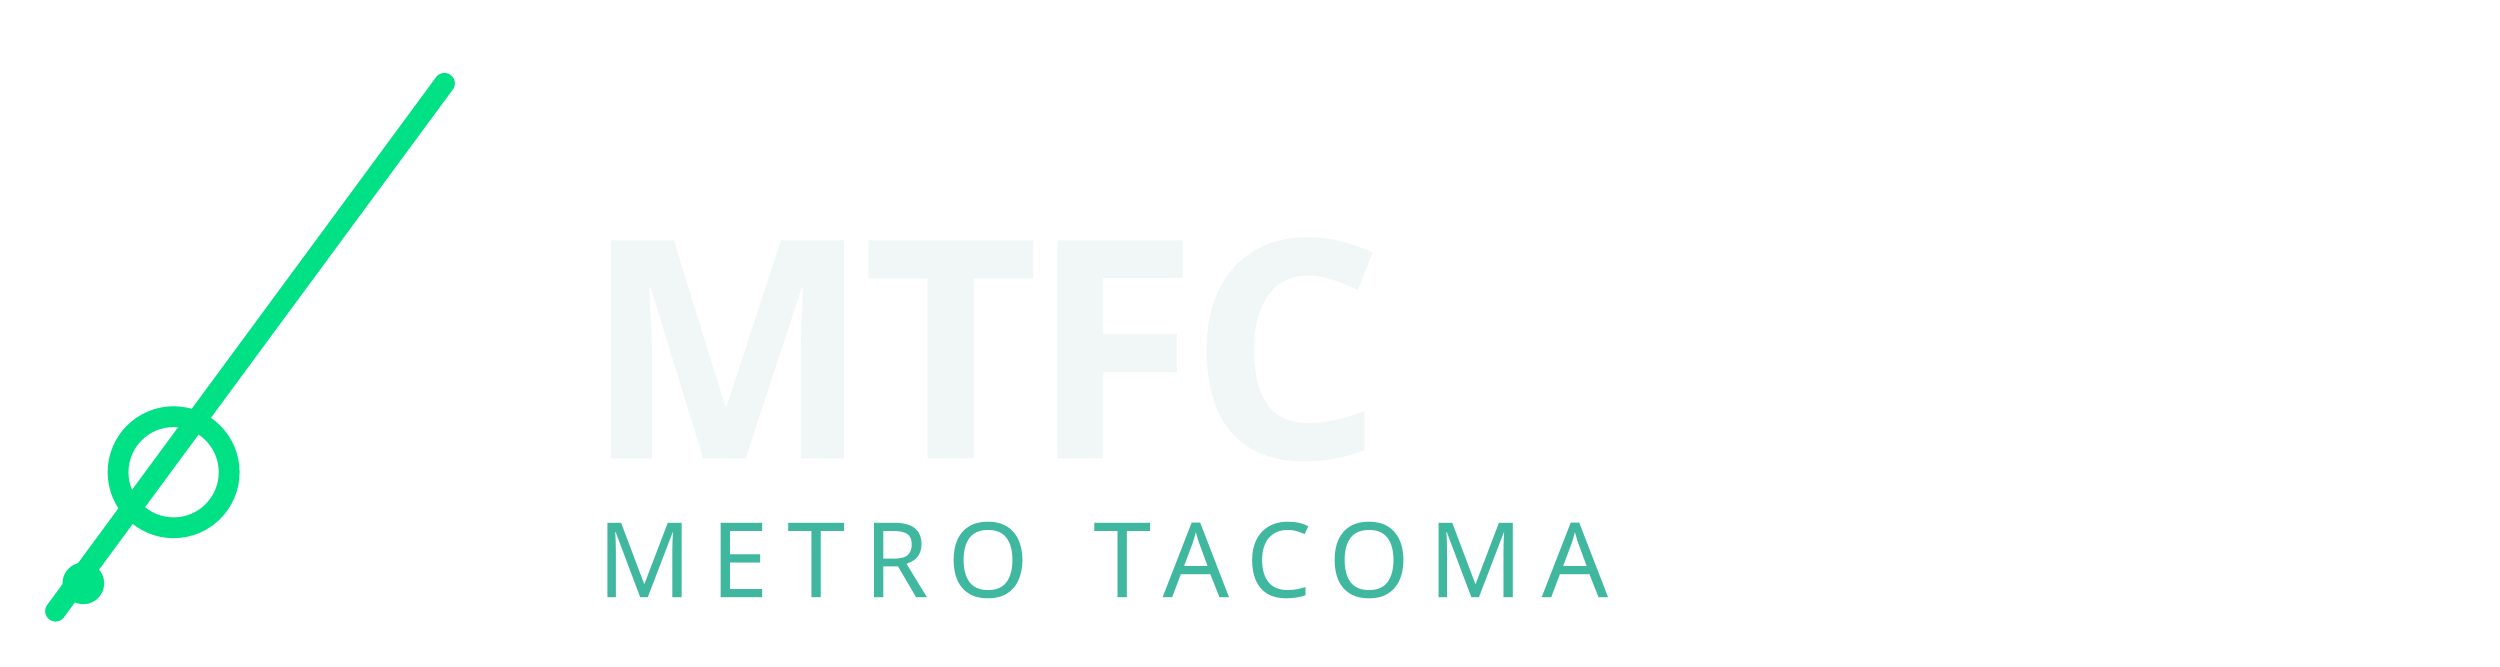
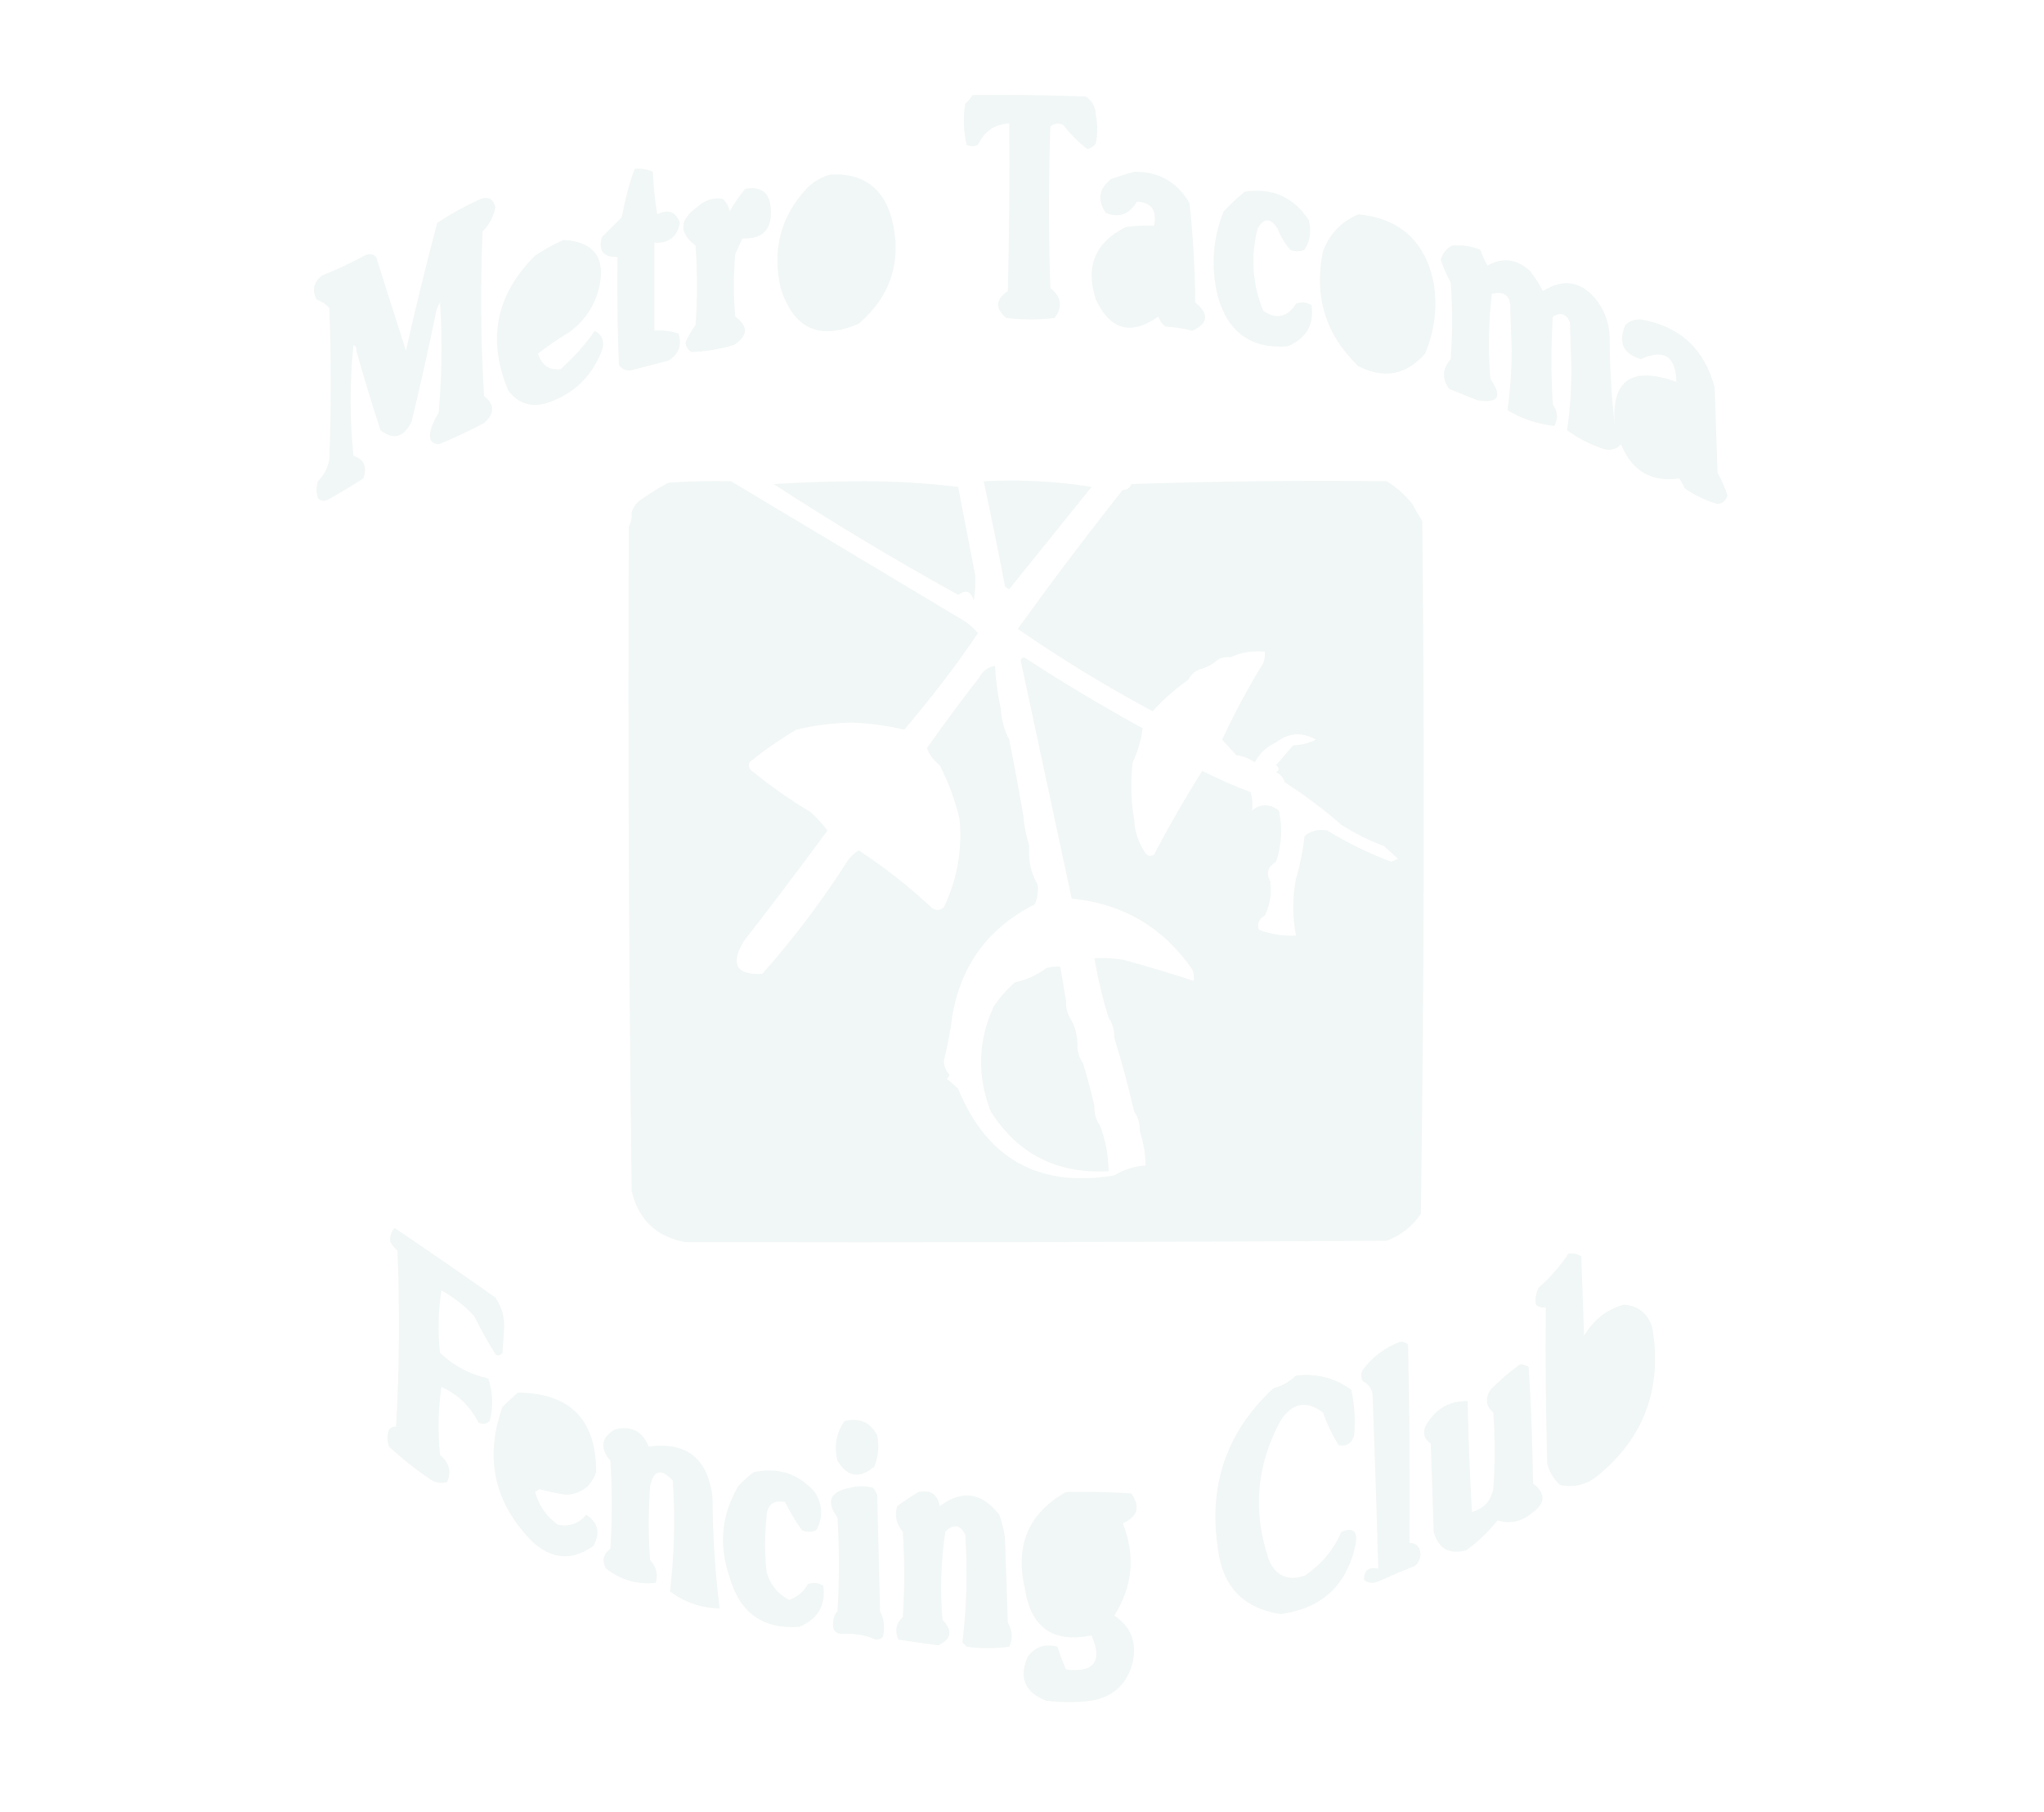
- <svg xmlns="http://www.w3.org/2000/svg" viewBox="0 0 180 48" fill="none" role="img" aria-label="Metro Tacoma Fencing Club">
-   <line x1="4" y1="44" x2="32" y2="6" stroke="#00e085" stroke-width="1.5" stroke-linecap="round" />
-   <circle cx="12.5" cy="34" r="4" stroke="#00e085" stroke-width="1.5" fill="none" />
-   <circle cx="6" cy="42" r="1.5" fill="#00e085" />
-   <text x="42" y="33" font-family="Plus Jakarta Sans, sans-serif" font-weight="600" font-size="22" letter-spacing="-0.03em" fill="#f1f7f6">MTFC</text>
-   <text x="43" y="43" font-family="Plus Jakarta Sans, sans-serif" font-weight="400" font-size="7.5" letter-spacing="0.18em" fill="#3fb89f">METRO TACOMA</text>
+ <svg xmlns="http://www.w3.org/2000/svg" version="1.1" viewBox="0 0 720 638" style="shape-rendering:geometricPrecision; text-rendering:geometricPrecision; image-rendering:optimizeQuality; fill-rule:evenodd; clip-rule:evenodd">
+   <g>
+     <path style="opacity:1" fill="transparent" d="M -0.5,-0.5 C 239.5,-0.5 479.5,-0.5 719.5,-0.5C 719.5,212.167 719.5,424.833 719.5,637.5C 479.5,637.5 239.5,637.5 -0.5,637.5C -0.5,424.833 -0.5,212.167 -0.5,-0.5 Z" />
+   </g>
+   <g>
+     <path style="opacity:1" fill="#f1f7f6" d="M 342.5,33.5 C 355.837,33.333 369.171,33.5 382.5,34C 384.768,35.558 385.934,37.724 386,40.5C 386.667,43.833 386.667,47.167 386,50.5C 385.261,51.574 384.261,52.241 383,52.5C 379.846,50.062 377.013,47.229 374.5,44C 372.888,43.28 371.388,43.446 370,44.5C 369.333,63.5 369.333,82.5 370,101.5C 373.921,104.522 374.421,108.022 371.5,112C 365.833,112.667 360.167,112.667 354.5,112C 350.449,108.675 350.616,105.509 355,102.5C 355.5,82.836 355.667,63.169 355.5,43.5C 350.416,43.726 346.749,46.226 344.5,51C 343.167,51.667 341.833,51.667 340.5,51C 339.365,46.252 339.198,41.419 340,36.5C 341.045,35.627 341.878,34.627 342.5,33.5 Z" />
+   </g>
+   <g>
+     <path style="opacity:1" fill="#f1f7f6" d="M 223.5,59.5 C 225.792,59.244 227.959,59.577 230,60.5C 230.171,65.533 230.671,70.533 231.5,75.5C 235.374,73.532 238.04,74.532 239.5,78.5C 238.546,83.454 235.546,85.787 230.5,85.5C 230.5,95.833 230.5,106.167 230.5,116.5C 233.448,116.223 236.281,116.556 239,117.5C 240.293,121.582 239.126,124.749 235.5,127C 231,128.167 226.5,129.333 222,130.5C 220.289,130.561 218.956,129.894 218,128.5C 217.5,115.838 217.333,103.171 217.5,90.5C 212.506,90.671 210.672,88.338 212,83.5C 214.419,81.15 216.752,78.816 219,76.5C 220.082,70.619 221.582,64.952 223.5,59.5 Z" />
+   </g>
+   <g>
+     <path style="opacity:1" fill="#f1f7f6" d="M 292.5,61.5 C 303.656,60.827 310.822,65.827 314,76.5C 317.921,91.454 314.088,103.954 302.5,114C 288.687,120.01 279.52,115.843 275,101.5C 271.869,87.847 275.036,76.014 284.5,66C 286.87,63.758 289.536,62.258 292.5,61.5 Z" />
+   </g>
+   <g>
+     <path style="opacity:1" fill="#f1f7f6" d="M 399.5,60.5 C 408.154,60.409 414.654,64.075 419,71.5C 420.27,83.096 420.936,94.762 421,106.5C 425.968,110.611 425.635,113.944 420,116.5C 416.924,115.712 413.758,115.212 410.5,115C 409.299,114.097 408.465,112.931 408,111.5C 398.418,118.275 391.084,116.275 386,105.5C 382.241,93.859 385.741,85.359 396.5,80C 399.817,79.502 403.15,79.335 406.5,79.5C 407.615,74.15 405.615,71.317 400.5,71C 397.79,75.541 394.123,76.875 389.5,75C 386.385,70.356 387.052,66.356 391.5,63C 394.251,62.057 396.917,61.224 399.5,60.5 Z" />
+   </g>
+   <g>
+     <path style="opacity:1" fill="#f1f7f6" d="M 438.5,67.5 C 448.175,66.09 455.675,69.424 461,77.5C 462.023,81.317 461.523,84.817 459.5,88C 457.833,88.667 456.167,88.667 454.5,88C 452.57,85.742 451.07,83.242 450,80.5C 447.546,76.664 445.212,76.664 443,80.5C 440.474,90.43 441.141,100.096 445,109.5C 449.659,112.584 453.492,111.75 456.5,107C 458.441,106.257 460.274,106.424 462,107.5C 462.941,114.442 460.108,119.275 453.5,122C 440.711,122.905 432.544,117.071 429,104.5C 426.452,94.222 427.119,84.222 431,74.5C 433.396,71.933 435.896,69.6 438.5,67.5 Z" />
+   </g>
+   <g>
+     <path style="opacity:1" fill="#f1f7f6" d="M 262.5,66.5 C 268.18,65.521 271.18,67.855 271.5,73.5C 272.05,80.783 268.716,84.283 261.5,84C 260.671,85.816 259.837,87.649 259,89.5C 258.333,96.833 258.333,104.167 259,111.5C 263.685,114.956 263.518,118.289 258.5,121.5C 253.542,123.001 248.542,123.834 243.5,124C 242.196,123.196 241.529,122.029 241.5,120.5C 242.43,118.394 243.596,116.394 245,114.5C 245.667,105.167 245.667,95.833 245,86.5C 239.065,81.979 239.232,77.479 245.5,73C 248.07,70.541 251.07,69.541 254.5,70C 255.893,71.171 256.727,72.671 257,74.5C 258.596,71.63 260.43,68.964 262.5,66.5 Z" />
+   </g>
+   <g>
+     <path style="opacity:1" fill="transparent" d="M 289.5,101.5 C 289.33,100.178 289.663,99.011 290.5,98C 288.781,94.043 288.114,89.876 288.5,85.5C 288.091,81.501 288.925,77.834 291,74.5C 295.081,70.103 298.081,70.77 300,76.5C 301.94,84.495 301.94,92.495 300,100.5C 296.774,109.254 293.274,109.587 289.5,101.5 Z" />
+   </g>
+   <g>
+     <path style="opacity:1" fill="#f1f7f6" d="M 478.5,75.5 C 493.106,76.932 501.94,84.932 505,99.5C 506.392,108.186 505.392,116.519 502,124.5C 495.465,132.074 487.631,133.574 478.5,129C 466.927,117.939 462.76,104.439 466,88.5C 468.388,82.282 472.555,77.948 478.5,75.5 Z" />
+   </g>
+   <g>
+     <path style="opacity:1" fill="#f1f7f6" d="M 198.5,84.5 C 209.296,85.144 213.462,90.811 211,101.5C 209.368,107.93 205.868,113.097 200.5,117C 196.673,119.337 193.007,121.837 189.5,124.5C 190.769,128.633 193.436,130.466 197.5,130C 202.086,125.92 206.086,121.42 209.5,116.5C 212.257,118.088 213.09,120.421 212,123.5C 208.409,132.759 201.909,138.925 192.5,142C 186.938,143.581 182.438,142.081 179,137.5C 171.514,119.58 174.681,103.747 188.5,90C 191.767,87.87 195.1,86.037 198.5,84.5 Z" />
+   </g>
+   <g>
+     <path style="opacity:1" fill="transparent" d="M 482.5,85.5 C 487.149,86.651 489.982,89.651 491,94.5C 492.029,103.315 491.363,111.982 489,120.5C 487.512,122.82 485.679,122.987 483.5,121C 480.831,117.664 479.331,113.831 479,109.5C 477.591,101.049 478.758,93.049 482.5,85.5 Z" />
+   </g>
+   <g>
+     <path style="opacity:1" fill="#f1f7f6" d="M 511.5,86.5 C 514.978,86.184 518.312,86.684 521.5,88C 522.11,89.947 522.943,91.781 524,93.5C 529.375,90.547 534.375,91.214 539,95.5C 540.706,97.705 542.206,100.038 543.5,102.5C 551.033,97.765 557.533,99.098 563,106.5C 565.479,110.123 566.812,114.123 567,118.5C 567.022,129.658 567.689,140.658 569,151.5C 566.954,134.268 574.121,128.601 590.5,134.5C 590.283,125.432 586.117,122.766 578,126.5C 571.74,124.65 569.906,120.65 572.5,114.5C 574.021,113.063 575.855,112.396 578,112.5C 591.786,114.953 600.453,122.953 604,136.5C 604.333,146.5 604.667,156.5 605,166.5C 606.442,169.05 607.608,171.716 608.5,174.5C 608.038,176.291 606.871,177.291 605,177.5C 600.844,176.339 597.011,174.505 593.5,172C 592.929,170.795 592.262,169.628 591.5,168.5C 581.708,169.926 574.874,165.926 571,156.5C 569.192,158.396 567.025,158.896 564.5,158C 559.94,156.471 555.773,154.304 552,151.5C 553.041,144.356 553.541,137.022 553.5,129.5C 553.333,124.167 553.167,118.833 553,113.5C 551.776,110.527 549.776,109.86 547,111.5C 546.333,121.833 546.333,132.167 547,142.5C 548.757,144.88 548.923,147.38 547.5,150C 541.663,149.388 536.163,147.554 531,144.5C 531.967,137.51 532.467,130.343 532.5,123C 532.333,118.5 532.167,114 532,109.5C 532.339,104.326 530.173,102.326 525.5,103.5C 524.334,113.483 524.168,123.483 525,133.5C 529.344,139.666 527.844,142.166 520.5,141C 517.167,139.667 513.833,138.333 510.5,137C 507.837,133.439 508.003,129.939 511,126.5C 511.667,117.5 511.667,108.5 511,99.5C 509.624,96.947 508.457,94.28 507.5,91.5C 508.127,89.213 509.46,87.546 511.5,86.5 Z" />
+   </g>
+   <g>
+     <path style="opacity:1" fill="transparent" d="M 403.5,88.5 C 404.833,88.5 406.167,88.5 407.5,88.5C 407.977,93.742 407.144,98.742 405,103.5C 400.32,105.104 398.153,103.271 398.5,98C 398.761,93.973 400.427,90.807 403.5,88.5 Z" />
+   </g>
+   <g>
+     <path style="opacity:1" fill="#f1f7f6" d="M 154.5,145.5 C 155.66,132.673 155.827,119.673 155,106.5C 154.209,107.745 153.709,109.078 153.5,110.5C 150.862,123.185 148.029,135.852 145,148.5C 142.205,154.114 138.539,155.114 134,151.5C 130.974,142.184 128.141,132.85 125.5,123.5C 125.631,122.624 125.298,121.957 124.5,121.5C 123.175,134.661 123.175,147.661 124.5,160.5C 128.254,161.772 129.42,164.439 128,168.5C 123.916,171.126 119.75,173.626 115.5,176C 114.216,176.684 113.049,176.517 112,175.5C 111.333,173.5 111.333,171.5 112,169.5C 114.223,167.277 115.556,164.611 116,161.5C 116.667,143.833 116.667,126.167 116,108.5C 114.796,107.141 113.296,106.141 111.5,105.5C 109.813,102.097 110.48,99.264 113.5,97C 118.62,94.94 123.62,92.607 128.5,90C 129.944,89.219 131.277,89.386 132.5,90.5C 135.931,101.451 139.431,112.451 143,123.5C 146.361,108.438 150.028,93.438 154,78.5C 158.933,75.232 164.1,72.399 169.5,70C 172.225,69.197 173.891,70.197 174.5,73C 173.856,76.305 172.356,79.138 170,81.5C 169.167,100.842 169.334,120.175 170.5,139.5C 174.32,142.491 174.32,145.658 170.5,149C 165.313,151.76 159.98,154.26 154.5,156.5C 152.112,156.288 151.112,154.955 151.5,152.5C 152.025,149.971 153.025,147.638 154.5,145.5 Z" />
+   </g>
+   <g>
+     <path style="opacity:1" fill="transparent" d="M 288.5,85.5 C 288.114,89.876 288.781,94.043 290.5,98C 289.663,99.011 289.33,100.178 289.5,101.5C 287.572,96.233 287.239,90.9 288.5,85.5 Z" />
+   </g>
+   <g>
+     <path style="opacity:1" fill="transparent" d="M 195.5,95.5 C 196.5,95.5 197.5,95.5 198.5,95.5C 199.229,103.375 196.229,109.375 189.5,113.5C 188.741,106.517 190.741,100.517 195.5,95.5 Z" />
+   </g>
+   <g>
+     <path style="opacity:1" fill="transparent" d="M 154.5,145.5 C 154.828,133.655 154.495,121.988 153.5,110.5C 153.709,109.078 154.209,107.745 155,106.5C 155.827,119.673 155.66,132.673 154.5,145.5 Z" />
+   </g>
+   <g>
+     <path style="opacity:1" fill="transparent" d="M 125.5,123.5 C 124.505,135.655 124.171,147.989 124.5,160.5C 123.175,147.661 123.175,134.661 124.5,121.5C 125.298,121.957 125.631,122.624 125.5,123.5 Z" />
+   </g>
+   <g>
+     <path style="opacity:1" fill="transparent" d="M 585.5,143.5 C 590.131,142.822 592.131,144.822 591.5,149.5C 591.458,152.259 590.958,154.925 590,157.5C 588.688,159.658 587.022,159.991 585,158.5C 581.532,153.235 581.699,148.235 585.5,143.5 Z" />
+   </g>
+   <g>
+     <path style="opacity:1" fill="transparent" d="M 337.5,168.5 C 315.164,168.333 292.831,168.5 270.5,169C 271.056,169.383 271.389,169.883 271.5,170.5C 269.952,170.179 269.285,169.179 269.5,167.5C 292.339,167.169 315.006,167.503 337.5,168.5 Z" />
+   </g>
+   <g>
+     <path style="opacity:1" fill="transparent" d="M 257.5,169.5 C 250.159,169.334 242.826,169.5 235.5,170C 232.371,171.63 229.371,173.464 226.5,175.5C 226.414,174.504 226.748,173.671 227.5,173C 229.376,171.625 231.376,170.458 233.5,169.5C 241.657,168.18 249.657,168.18 257.5,169.5 Z" />
+   </g>
+   <g>
+     <path style="opacity:1" fill="transparent" d="M 337.5,168.5 C 337.5,169.5 337.5,170.5 337.5,171.5C 326.726,170.189 315.726,169.522 304.5,169.5C 293.661,169.5 282.995,169.833 272.5,170.5C 272.167,170.5 271.833,170.5 271.5,170.5C 271.389,169.883 271.056,169.383 270.5,169C 292.831,168.5 315.164,168.333 337.5,168.5 Z" />
+   </g>
+   <g>
+     <path style="opacity:1" fill="transparent" d="M 346.5,169.5 C 359.323,168.505 372.323,168.171 385.5,168.5C 385.737,169.791 385.404,170.791 384.5,171.5C 372.211,169.52 359.544,168.853 346.5,169.5 Z" />
+   </g>
+   <g>
+     <path style="opacity:1" fill="transparent" d="M 488.5,169.5 C 458.493,169.167 428.493,169.5 398.5,170.5C 397.995,171.919 396.995,172.585 395.5,172.5C 396.028,171.279 396.695,170.113 397.5,169C 428.003,168.169 458.336,168.336 488.5,169.5 Z" />
+   </g>
+   <g>
+     <path style="opacity:1" fill="#f1f7f6" d="M 257.5,169.5 C 284.472,185.655 311.472,201.822 338.5,218C 340.812,219.314 342.812,220.981 344.5,223C 336.55,234.715 327.883,246.049 318.5,257C 312.486,255.565 306.319,254.731 300,254.5C 293.411,254.626 286.911,255.459 280.5,257C 274.736,260.427 269.236,264.26 264,268.5C 263.493,269.996 263.993,271.163 265.5,272C 271.851,277.171 278.518,281.837 285.5,286C 287.712,288.043 289.712,290.209 291.5,292.5C 281.807,305.681 271.974,318.681 262,331.5C 257.16,339.622 259.327,343.455 268.5,343C 279.748,330.348 289.915,316.848 299,302.5C 300.019,301.313 301.186,300.313 302.5,299.5C 311.8,305.635 320.467,312.469 328.5,320C 329.944,320.781 331.277,320.614 332.5,319.5C 337.182,309.637 339.015,299.304 338,288.5C 336.426,281.856 334.092,275.522 331,269.5C 328.921,267.923 327.421,265.923 326.5,263.5C 332.44,255.051 338.607,246.718 345,238.5C 346.257,236.254 348.09,234.921 350.5,234.5C 350.747,239.567 351.413,244.567 352.5,249.5C 352.742,253.479 353.742,257.146 355.5,260.5C 357.295,269.474 358.961,278.474 360.5,287.5C 360.753,291.04 361.419,294.373 362.5,297.5C 362.5,298.5 362.5,299.5 362.5,300.5C 362.517,304.534 363.517,308.201 365.5,311.5C 365.808,313.924 365.474,316.257 364.5,318.5C 348.304,326.689 338.638,339.689 335.5,357.5C 334.857,362.784 333.857,368.117 332.5,373.5C 332.437,375.481 333.104,377.148 334.5,378.5C 334.291,379.086 333.957,379.586 333.5,380C 334.949,381.102 336.282,382.269 337.5,383.5C 347.678,408.258 366.012,418.425 392.5,414C 395.893,411.924 399.56,410.758 403.5,410.5C 403.471,406.36 402.804,402.36 401.5,398.5C 401.59,395.848 400.924,393.515 399.5,391.5C 397.464,382.685 395.131,374.018 392.5,365.5C 392.59,362.848 391.924,360.515 390.5,358.5C 388.365,351.624 386.698,344.624 385.5,337.5C 388.85,337.335 392.183,337.502 395.5,338C 403.927,340.278 412.261,342.778 420.5,345.5C 420.657,344.127 420.49,342.793 420,341.5C 409.696,326.598 395.53,318.265 377.5,316.5C 371.517,288.521 365.517,260.521 359.5,232.5C 360.002,231.479 360.668,231.312 361.5,232C 374.891,240.693 388.558,248.859 402.5,256.5C 401.947,260.719 400.78,264.719 399,268.5C 398.179,275.346 398.346,282.013 399.5,288.5C 399.671,292.853 401.005,296.853 403.5,300.5C 404.365,301.583 405.365,301.749 406.5,301C 411.815,290.859 417.481,281.026 423.5,271.5C 428.937,274.267 434.604,276.767 440.5,279C 441.152,281.09 441.319,283.257 441,285.5C 444.056,282.994 447.223,282.994 450.5,285.5C 451.825,291.599 451.492,297.599 449.5,303.5C 446.551,305.265 445.885,307.598 447.5,310.5C 447.5,310.833 447.5,311.167 447.5,311.5C 447.887,315.444 447.22,319.111 445.5,322.5C 443.359,323.755 442.693,325.422 443.5,327.5C 447.687,329.065 452.02,329.732 456.5,329.5C 455.217,322.841 455.217,316.174 456.5,309.5C 457.942,304.709 458.942,299.709 459.5,294.5C 461.635,292.631 464.302,291.964 467.5,292.5C 474.56,296.829 482.06,300.496 490,303.5C 490.833,303.167 491.667,302.833 492.5,302.5C 490.874,301.01 489.208,299.51 487.5,298C 482.236,296.035 477.236,293.535 472.5,290.5C 466.191,285.013 459.524,280.013 452.5,275.5C 452.063,273.926 451.063,272.759 449.5,272C 450.641,271.259 450.641,270.425 449.5,269.5C 451.523,267.147 453.523,264.814 455.5,262.5C 458.321,262.461 460.988,261.795 463.5,260.5C 458.54,257.706 453.874,258.04 449.5,261.5C 446.236,262.927 443.736,265.261 442,268.5C 440.055,267.137 437.888,266.303 435.5,266C 433.789,264.159 432.122,262.326 430.5,260.5C 434.807,251.219 439.641,242.219 445,233.5C 445.49,232.207 445.657,230.873 445.5,229.5C 441.183,229.083 437.183,229.75 433.5,231.5C 432.127,231.343 430.793,231.51 429.5,232C 427.713,233.582 425.713,234.749 423.5,235.5C 421.251,236.08 419.585,237.413 418.5,239.5C 413.904,242.71 409.737,246.376 406,250.5C 389.563,241.704 373.73,232.037 358.5,221.5C 370.476,204.863 382.81,188.529 395.5,172.5C 396.995,172.585 397.995,171.919 398.5,170.5C 428.493,169.5 458.493,169.167 488.5,169.5C 491.918,171.639 494.918,174.306 497.5,177.5C 498.566,179.519 499.732,181.519 501,183.5C 501.825,264.861 501.658,346.195 500.5,427.5C 497.626,431.852 493.626,435.018 488.5,437C 406.167,437.5 323.834,437.667 241.5,437.5C 231.242,435.657 224.909,429.657 222.5,419.5C 221.503,341.571 221.17,263.571 221.5,185.5C 222.301,183.958 222.634,182.292 222.5,180.5C 223.128,178.338 224.461,176.672 226.5,175.5C 229.371,173.464 232.371,171.63 235.5,170C 242.826,169.5 250.159,169.334 257.5,169.5 Z" />
+   </g>
+   <g>
+     <path style="opacity:1" fill="#f1f7f6" d="M 337.5,171.5 C 339.497,181.797 341.497,192.13 343.5,202.5C 343.665,205.518 343.498,208.518 343,211.5C 342.105,208.233 340.272,207.566 337.5,209.5C 315.328,197.251 293.661,184.251 272.5,170.5C 282.995,169.833 293.661,169.5 304.5,169.5C 315.726,169.522 326.726,170.189 337.5,171.5 Z" />
+   </g>
+   <g>
+     <path style="opacity:1" fill="#f1f7f6" d="M 346.5,169.5 C 359.544,168.853 372.211,169.52 384.5,171.5C 374.819,183.512 365.152,195.512 355.5,207.5C 354.914,207.291 354.414,206.957 354,206.5C 351.637,194.117 349.137,181.783 346.5,169.5 Z" />
+   </g>
+   <g>
+     <path style="opacity:1" fill="transparent" d="M 343.5,202.5 C 344.903,205.909 345.57,209.575 345.5,213.5C 342.246,213.206 339.579,211.873 337.5,209.5C 340.272,207.566 342.105,208.233 343,211.5C 343.498,208.518 343.665,205.518 343.5,202.5 Z" />
+   </g>
+   <g>
+     <path style="opacity:1" fill="transparent" d="M 423.5,235.5 C 422.415,237.587 420.749,238.92 418.5,239.5C 419.585,237.413 421.251,236.08 423.5,235.5 Z" />
+   </g>
+   <g>
+     <path style="opacity:1" fill="transparent" d="M 222.5,180.5 C 222.634,182.292 222.301,183.958 221.5,185.5C 220.501,262.998 220.167,340.665 220.5,418.5C 219.334,340.668 219.168,262.668 220,184.5C 220.934,183.142 221.768,181.808 222.5,180.5 Z" />
+   </g>
+   <g>
+     <path style="opacity:1" fill="transparent" d="M 221.5,185.5 C 221.17,263.571 221.503,341.571 222.5,419.5C 221.508,419.672 220.842,419.338 220.5,418.5C 220.167,340.665 220.501,262.998 221.5,185.5 Z" />
+   </g>
+   <g>
+     <path style="opacity:1" fill="transparent" d="M 352.5,249.5 C 354.258,252.854 355.258,256.521 355.5,260.5C 353.742,257.146 352.742,253.479 352.5,249.5 Z" />
+   </g>
+   <g>
+     <path style="opacity:1" fill="transparent" d="M 402.5,256.5 C 403.458,256.953 404.292,257.619 405,258.5C 405.984,256.205 406.817,256.539 407.5,259.5C 407.154,260.696 406.654,260.696 406,259.5C 405.376,261.754 404.043,263.421 402,264.5C 401.667,267.5 401.333,270.5 401,273.5C 400.667,272.833 400.333,272.167 400,271.5C 399.501,277.157 399.334,282.824 399.5,288.5C 398.346,282.013 398.179,275.346 399,268.5C 400.78,264.719 401.947,260.719 402.5,256.5 Z" />
+   </g>
+   <g>
+     <path style="opacity:1" fill="transparent" d="M 455.5,262.5 C 456.263,261.732 457.263,261.232 458.5,261C 455.493,260.699 452.493,260.865 449.5,261.5C 453.874,258.04 458.54,257.706 463.5,260.5C 460.988,261.795 458.321,262.461 455.5,262.5 Z" />
+   </g>
+   <g>
+     <path style="opacity:1" fill="transparent" d="M 455.5,262.5 C 453.523,264.814 451.523,267.147 449.5,269.5C 450.641,270.425 450.641,271.259 449.5,272C 451.063,272.759 452.063,273.926 452.5,275.5C 447.441,274.625 446.274,271.958 449,267.5C 450.777,265.21 452.944,263.543 455.5,262.5 Z" />
+   </g>
+   <g>
+     <path style="opacity:1" fill="transparent" d="M 449.5,261.5 C 452.493,260.865 455.493,260.699 458.5,261C 457.263,261.232 456.263,261.732 455.5,262.5C 452.944,263.543 450.777,265.21 449,267.5C 446.274,271.958 447.441,274.625 452.5,275.5C 459.524,280.013 466.191,285.013 472.5,290.5C 471.448,292.256 469.781,292.923 467.5,292.5C 464.302,291.964 461.635,292.631 459.5,294.5C 458.883,294.611 458.383,294.944 458,295.5C 456.878,300.102 456.378,304.768 456.5,309.5C 455.217,316.174 455.217,322.841 456.5,329.5C 452.02,329.732 447.687,329.065 443.5,327.5C 442.693,325.422 443.359,323.755 445.5,322.5C 446.458,322.047 447.292,321.381 448,320.5C 448.805,317.304 448.638,314.304 447.5,311.5C 447.5,311.167 447.5,310.833 447.5,310.5C 447.4,307.892 448.067,305.558 449.5,303.5C 451.492,297.599 451.825,291.599 450.5,285.5C 447.223,282.994 444.056,282.994 441,285.5C 441.319,283.257 441.152,281.09 440.5,279C 434.604,276.767 428.937,274.267 423.5,271.5C 427.968,270.521 432.468,270.521 437,271.5C 440.011,270 439.511,269.166 435.5,269C 434.299,268.097 433.465,266.931 433,265.5C 432.683,267.301 432.016,267.634 431,266.5C 427.46,259.606 427.794,252.939 432,246.5C 432.492,247.549 432.326,248.549 431.5,249.5C 432.247,249.736 433.08,250.07 434,250.5C 433.961,247.654 434.794,244.82 436.5,242C 435.167,240.16 435.334,239.66 437,240.5C 437.44,238.924 438.273,237.59 439.5,236.5C 439.291,235.914 438.957,235.414 438.5,235C 439.624,234.751 440.624,234.251 441.5,233.5C 438.639,234.042 435.973,233.376 433.5,231.5C 437.183,229.75 441.183,229.083 445.5,229.5C 445.657,230.873 445.49,232.207 445,233.5C 439.641,242.219 434.807,251.219 430.5,260.5C 432.122,262.326 433.789,264.159 435.5,266C 437.888,266.303 440.055,267.137 442,268.5C 443.736,265.261 446.236,262.927 449.5,261.5 Z" />
+   </g>
+   <g>
+     <path style="opacity:1" fill="transparent" d="M 360.5,287.5 C 362.175,290.507 362.841,293.84 362.5,297.5C 361.419,294.373 360.753,291.04 360.5,287.5 Z" />
+   </g>
+   <g>
+     <path style="opacity:1" fill="transparent" d="M 472.5,290.5 C 477.236,293.535 482.236,296.035 487.5,298C 489.208,299.51 490.874,301.01 492.5,302.5C 491.667,302.833 490.833,303.167 490,303.5C 482.06,300.496 474.56,296.829 467.5,292.5C 469.781,292.923 471.448,292.256 472.5,290.5 Z" />
+   </g>
+   <g>
+     <path style="opacity:1" fill="transparent" d="M 497.5,177.5 C 499.606,178.566 501.106,180.233 502,182.5C 502.5,263.833 502.667,345.166 502.5,426.5C 501.833,426.833 501.167,427.167 500.5,427.5C 501.658,346.195 501.825,264.861 501,183.5C 499.732,181.519 498.566,179.519 497.5,177.5 Z" />
+   </g>
+   <g>
+     <path style="opacity:1" fill="transparent" d="M 362.5,300.5 C 364.483,303.799 365.483,307.466 365.5,311.5C 363.517,308.201 362.517,304.534 362.5,300.5 Z" />
+   </g>
+   <g>
+     <path style="opacity:1" fill="transparent" d="M 449.5,303.5 C 448.067,305.558 447.4,307.892 447.5,310.5C 445.885,307.598 446.551,305.265 449.5,303.5 Z" />
+   </g>
+   <g>
+     <path style="opacity:1" fill="transparent" d="M 459.5,294.5 C 458.942,299.709 457.942,304.709 456.5,309.5C 456.378,304.768 456.878,300.102 458,295.5C 458.383,294.944 458.883,294.611 459.5,294.5 Z" />
+   </g>
+   <g>
+     <path style="opacity:1" fill="transparent" d="M 447.5,311.5 C 448.638,314.304 448.805,317.304 448,320.5C 447.292,321.381 446.458,322.047 445.5,322.5C 447.22,319.111 447.887,315.444 447.5,311.5 Z" />
+   </g>
+   <g>
+     <path style="opacity:1" fill="#f1f7f6" d="M 375.5,352.5 C 375.41,355.152 376.076,357.485 377.5,359.5C 378.768,361.905 379.435,364.572 379.5,367.5C 379.41,370.152 380.076,372.485 381.5,374.5C 382.99,379.459 384.323,384.459 385.5,389.5C 385.41,392.152 386.076,394.485 387.5,396.5C 389.452,401.645 390.452,406.978 390.5,412.5C 372.446,413.557 358.612,406.557 349,391.5C 344.118,379.032 344.452,366.699 350,354.5C 352.128,351.37 354.628,348.537 357.5,346C 361.575,345.127 365.242,343.461 368.5,341C 370.134,340.506 371.801,340.34 373.5,340.5C 374.167,344.5 374.833,348.5 375.5,352.5 Z" />
+   </g>
+   <g>
+     <path style="opacity:1" fill="transparent" d="M 375.5,352.5 C 376.924,354.515 377.59,356.848 377.5,359.5C 376.076,357.485 375.41,355.152 375.5,352.5 Z" />
+   </g>
+   <g>
+     <path style="opacity:1" fill="transparent" d="M 390.5,358.5 C 391.924,360.515 392.59,362.848 392.5,365.5C 390.837,363.562 390.171,361.228 390.5,358.5 Z" />
+   </g>
+   <g>
+     <path style="opacity:1" fill="transparent" d="M 335.5,357.5 C 335.135,366.268 335.801,374.935 337.5,383.5C 336.282,382.269 334.949,381.102 333.5,380C 333.957,379.586 334.291,379.086 334.5,378.5C 333.104,377.148 332.437,375.481 332.5,373.5C 333.857,368.117 334.857,362.784 335.5,357.5 Z" />
+   </g>
+   <g>
+     <path style="opacity:1" fill="transparent" d="M 379.5,367.5 C 380.924,369.515 381.59,371.848 381.5,374.5C 380.076,372.485 379.41,370.152 379.5,367.5 Z" />
+   </g>
+   <g>
+     <path style="opacity:1" fill="transparent" d="M 385.5,389.5 C 386.924,391.515 387.59,393.848 387.5,396.5C 386.076,394.485 385.41,392.152 385.5,389.5 Z" />
+   </g>
+   <g>
+     <path style="opacity:1" fill="transparent" d="M 399.5,391.5 C 400.924,393.515 401.59,395.848 401.5,398.5C 400.076,396.485 399.41,394.152 399.5,391.5 Z" />
+   </g>
+   <g>
+     <path style="opacity:1" fill="#f1f7f6" d="M 139.5,502.5 C 140.663,482.004 140.829,461.337 140,440.5C 138.959,439.529 138.126,438.529 137.5,437.5C 137.231,435.571 137.731,433.905 139,432.5C 150.92,440.543 162.754,448.71 174.5,457C 176.947,460.594 177.947,464.594 177.5,469C 177.333,471.5 177.167,474 177,476.5C 176.282,477.451 175.449,477.617 174.5,477C 171.819,472.646 169.319,468.146 167,463.5C 163.62,459.897 159.787,456.897 155.5,454.5C 154.335,461.811 154.169,469.144 155,476.5C 159.887,481.108 165.553,484.108 172,485.5C 173.633,490.479 173.8,495.479 172.5,500.5C 171.277,501.614 169.944,501.781 168.5,501C 165.638,495.305 161.305,491.138 155.5,488.5C 154.335,496.479 154.168,504.479 155,512.5C 158.25,515.101 159.084,518.267 157.5,522C 155.365,522.635 153.365,522.301 151.5,521C 146.379,517.547 141.546,513.714 137,509.5C 136.333,507.5 136.333,505.5 137,503.5C 137.671,502.748 138.504,502.414 139.5,502.5 Z" />
+   </g>
+   <g>
+     <path style="opacity:1" fill="transparent" d="M 502.5,426.5 C 499.903,432.156 495.569,435.99 489.5,438C 406.666,438.832 323.999,438.666 241.5,437.5C 323.834,437.667 406.167,437.5 488.5,437C 493.626,435.018 497.626,431.852 500.5,427.5C 501.167,427.167 501.833,426.833 502.5,426.5 Z" />
+   </g>
+   <g>
+     <path style="opacity:1" fill="#f1f7f6" d="M 552.5,441.5 C 554.144,441.286 555.644,441.62 557,442.5C 557.333,451.833 557.667,461.167 558,470.5C 561.263,464.889 565.929,461.222 572,459.5C 577.082,459.91 580.416,462.577 582,467.5C 585.672,488.955 579.172,506.455 562.5,520C 558.613,523.03 554.28,524.03 549.5,523C 547.263,520.97 545.763,518.47 545,515.5C 544.5,497.17 544.333,478.836 544.5,460.5C 543.178,460.67 542.011,460.337 541,459.5C 540.675,457.447 541.009,455.447 542,453.5C 546.104,449.905 549.604,445.905 552.5,441.5 Z" />
+   </g>
+   <g>
+     <path style="opacity:1" fill="transparent" d="M 137.5,437.5 C 138.126,438.529 138.959,439.529 140,440.5C 140.829,461.337 140.663,482.004 139.5,502.5C 139.667,482.831 139.5,463.164 139,443.5C 138.15,441.99 137.317,440.49 136.5,439C 136.57,438.235 136.903,437.735 137.5,437.5 Z" />
+   </g>
+   <g>
+     <path style="opacity:1" fill="transparent" d="M 563.5,473.5 C 566.388,473.22 567.888,474.553 568,477.5C 569.37,487.79 568.37,497.79 565,507.5C 563.194,510.684 561.194,511.017 559,508.5C 558.333,499.833 558.333,491.167 559,482.5C 559.986,479.194 561.486,476.194 563.5,473.5 Z" />
+   </g>
+   <g>
+     <path style="opacity:1" fill="#f1f7f6" d="M 480.5,556.5 C 480.384,553.09 482.05,551.756 485.5,552.5C 484.905,532.012 484.239,511.679 483.5,491.5C 483.338,489.176 482.172,487.509 480,486.5C 479.333,485.167 479.333,483.833 480,482.5C 483.54,477.783 488.04,474.45 493.5,472.5C 494.442,472.608 495.275,472.941 496,473.5C 496.5,496.831 496.667,520.164 496.5,543.5C 498.124,543.36 499.29,544.027 500,545.5C 500.756,547.809 500.256,549.809 498.5,551.5C 494.171,553.225 489.838,555.058 485.5,557C 483.613,557.78 481.946,557.613 480.5,556.5 Z" />
+   </g>
+   <g>
+     <path style="opacity:1" fill="#f1f7f6" d="M 456.5,484.5 C 463.703,483.627 470.203,485.293 476,489.5C 477.145,494.799 477.478,500.132 477,505.5C 476.131,508.394 474.298,509.561 471.5,509C 469.266,505.364 467.432,501.531 466,497.5C 460.109,493.077 455.109,494.077 451,500.5C 442.527,516.197 441.193,532.53 447,549.5C 449.451,555.089 453.617,556.922 459.5,555C 465.348,551.157 469.682,545.99 472.5,539.5C 476.68,537.837 478.347,539.337 477.5,544C 474.455,558.377 465.621,566.544 451,568.5C 437.957,566.454 430.623,558.787 429,545.5C 425.587,523.065 432.087,504.232 448.5,489C 451.633,488.14 454.3,486.64 456.5,484.5 Z" />
+   </g>
+   <g>
+     <path style="opacity:1" fill="#f1f7f6" d="M 182.5,490.5 C 200.847,490.681 210.014,500.015 210,518.5C 208.27,523.452 204.77,526.119 199.5,526.5C 196.29,526.025 193.124,525.358 190,524.5C 189.5,524.833 189,525.167 188.5,525.5C 189.839,530.326 192.506,534.159 196.5,537C 200.503,537.835 203.836,536.669 206.5,533.5C 210.74,536.272 211.574,539.939 209,544.5C 201.547,549.821 194.381,549.321 187.5,543C 174.056,529.341 170.556,513.508 177,495.5C 178.812,493.7 180.645,492.033 182.5,490.5 Z" />
+   </g>
+   <g>
+     <path style="opacity:1" fill="#f1f7f6" d="M 535.5,480.5 C 536.583,480.539 537.583,480.873 538.5,481.5C 539.333,495.154 539.833,508.821 540,522.5C 544.645,526.028 544.478,529.528 539.5,533C 535.866,536.005 531.866,536.839 527.5,535.5C 524.314,539.52 520.647,543.02 516.5,546C 510.505,547.673 506.672,545.507 505,539.5C 504.667,529.167 504.333,518.833 504,508.5C 501.793,507.003 501.126,505.003 502,502.5C 505.453,496.295 510.453,493.295 517,493.5C 517.223,506.532 517.723,519.532 518.5,532.5C 522.553,531.463 525.053,528.796 526,524.5C 526.667,515.5 526.667,506.5 526,497.5C 523.371,495.28 523.037,492.614 525,489.5C 528.292,486.127 531.792,483.127 535.5,480.5 Z" />
+   </g>
+   <g>
+     <path style="opacity:1" fill="transparent" d="M 483.5,491.5 C 484.239,511.679 484.905,532.012 485.5,552.5C 482.05,551.756 480.384,553.09 480.5,556.5C 479.876,556.083 479.543,555.416 479.5,554.5C 480.457,551.72 481.624,549.053 483,546.5C 483.5,528.17 483.667,509.836 483.5,491.5 Z" />
+   </g>
+   <g>
+     <path style="opacity:1" fill="#f1f7f6" d="M 297.5,500.5 C 302.742,499.271 306.575,500.937 309,505.5C 309.738,509.261 309.405,512.928 308,516.5C 302.845,520.959 298.512,520.293 295,514.5C 293.718,509.295 294.551,504.628 297.5,500.5 Z" />
+   </g>
+   <g>
+     <path style="opacity:1" fill="transparent" d="M 191.5,500.5 C 196.258,502.566 198.092,506.232 197,511.5C 196.626,512.416 196.126,513.25 195.5,514C 192.854,514.497 190.187,514.664 187.5,514.5C 186.74,509.135 188.074,504.468 191.5,500.5 Z" />
+   </g>
+   <g>
+     <path style="opacity:1" fill="#f1f7f6" d="M 216.5,503.5 C 222.345,502.039 226.345,504.039 228.5,509.5C 241.9,507.706 249.4,513.706 251,527.5C 251.035,540.615 251.869,553.615 253.5,566.5C 247,566.389 241.167,564.389 236,560.5C 237.514,547.68 237.848,534.68 237,521.5C 232.883,517.029 230.217,517.695 229,523.5C 228.333,532.167 228.333,540.833 229,549.5C 231.19,551.783 231.857,554.449 231,557.5C 224.624,558.214 218.791,556.547 213.5,552.5C 211.943,549.727 212.443,547.393 215,545.5C 215.667,535.167 215.667,524.833 215,514.5C 211.22,510.067 211.72,506.401 216.5,503.5 Z" />
+   </g>
+   <g>
+     <path style="opacity:1" fill="#f1f7f6" d="M 265.5,518.5 C 274.128,516.693 281.295,519.026 287,525.5C 289.854,530.047 290.02,534.547 287.5,539C 285.833,539.667 284.167,539.667 282.5,539C 280.248,535.832 278.248,532.499 276.5,529C 272.277,528.213 270.111,530.047 270,534.5C 269.333,540.833 269.333,547.167 270,553.5C 271.18,558.014 273.846,561.347 278,563.5C 280.897,562.477 283.064,560.643 284.5,558C 286.441,557.257 288.274,557.424 290,558.5C 290.941,565.442 288.108,570.275 281.5,573C 268.697,573.887 260.53,568.053 257,555.5C 253.096,544.309 254.096,533.642 260,523.5C 261.73,521.598 263.563,519.931 265.5,518.5 Z" />
+   </g>
+   <g>
+     <path style="opacity:1" fill="#f1f7f6" d="M 308.5,577.5 C 304.79,575.864 300.79,575.198 296.5,575.5C 294.11,575.315 293.11,573.982 293.5,571.5C 293.477,569.933 293.977,568.6 295,567.5C 295.667,556.5 295.667,545.5 295,534.5C 290.821,528.833 292.321,525.333 299.5,524C 302.167,523.333 304.833,523.333 307.5,524C 308.126,524.75 308.626,525.584 309,526.5C 309.333,540.167 309.667,553.833 310,567.5C 311.457,570.366 311.79,573.366 311,576.5C 310.329,577.252 309.496,577.586 308.5,577.5 Z" />
+   </g>
+   <g>
+     <path style="opacity:1" fill="#f1f7f6" d="M 323.5,525.5 C 327.73,524.563 330.23,526.229 331,530.5C 338.89,524.612 345.89,525.612 352,533.5C 352.92,536.101 353.587,538.768 354,541.5C 354.333,551.5 354.667,561.5 355,571.5C 356.664,574.289 356.83,577.123 355.5,580C 350.5,580.667 345.5,580.667 340.5,580C 340,579.5 339.5,579 339,578.5C 340.509,566.014 340.843,553.347 340,540.5C 338.174,536.963 335.84,536.629 333,539.5C 331.434,549.773 331.101,560.107 332,570.5C 335.678,574.27 335.178,577.27 330.5,579.5C 325.849,578.884 321.182,578.218 316.5,577.5C 315.081,574.505 315.581,571.838 318,569.5C 318.667,559.5 318.667,549.5 318,539.5C 315.729,536.88 315.062,533.88 316,530.5C 318.479,528.686 320.979,527.019 323.5,525.5 Z" />
+   </g>
+   <g>
+     <path style="opacity:1" fill="#f1f7f6" d="M 375.5,525.5 C 383.174,525.334 390.841,525.5 398.5,526C 401.796,530.726 400.796,534.226 395.5,536.5C 400.031,547.878 399.031,558.712 392.5,569C 398.373,572.939 400.54,578.439 399,585.5C 397.079,593.086 392.246,597.586 384.5,599C 379.167,599.667 373.833,599.667 368.5,599C 360.971,596.107 358.805,590.94 362,583.5C 364.707,579.965 368.207,578.798 372.5,580C 373.33,582.653 374.33,585.32 375.5,588C 385.432,589.206 388.432,585.206 384.5,576C 370.952,578.8 363.119,573.3 361,559.5C 357.471,544.256 362.304,532.923 375.5,525.5 Z" />
+   </g>
+   <g>
+     <path style="opacity:1" fill="transparent" d="M 378.5,534.5 C 380.017,534.511 381.184,535.177 382,536.5C 385.333,545.833 385.333,555.167 382,564.5C 378.284,567.475 375.951,566.475 375,561.5C 374.333,554.833 374.333,548.167 375,541.5C 375.133,538.596 376.3,536.262 378.5,534.5 Z" />
+   </g>
+   <g>
+     <path style="opacity:1" fill="transparent" d="M 296.5,575.5 C 300.79,575.198 304.79,575.864 308.5,577.5C 304.295,577.283 300.295,576.617 296.5,575.5 Z" />
+   </g>
</svg>
